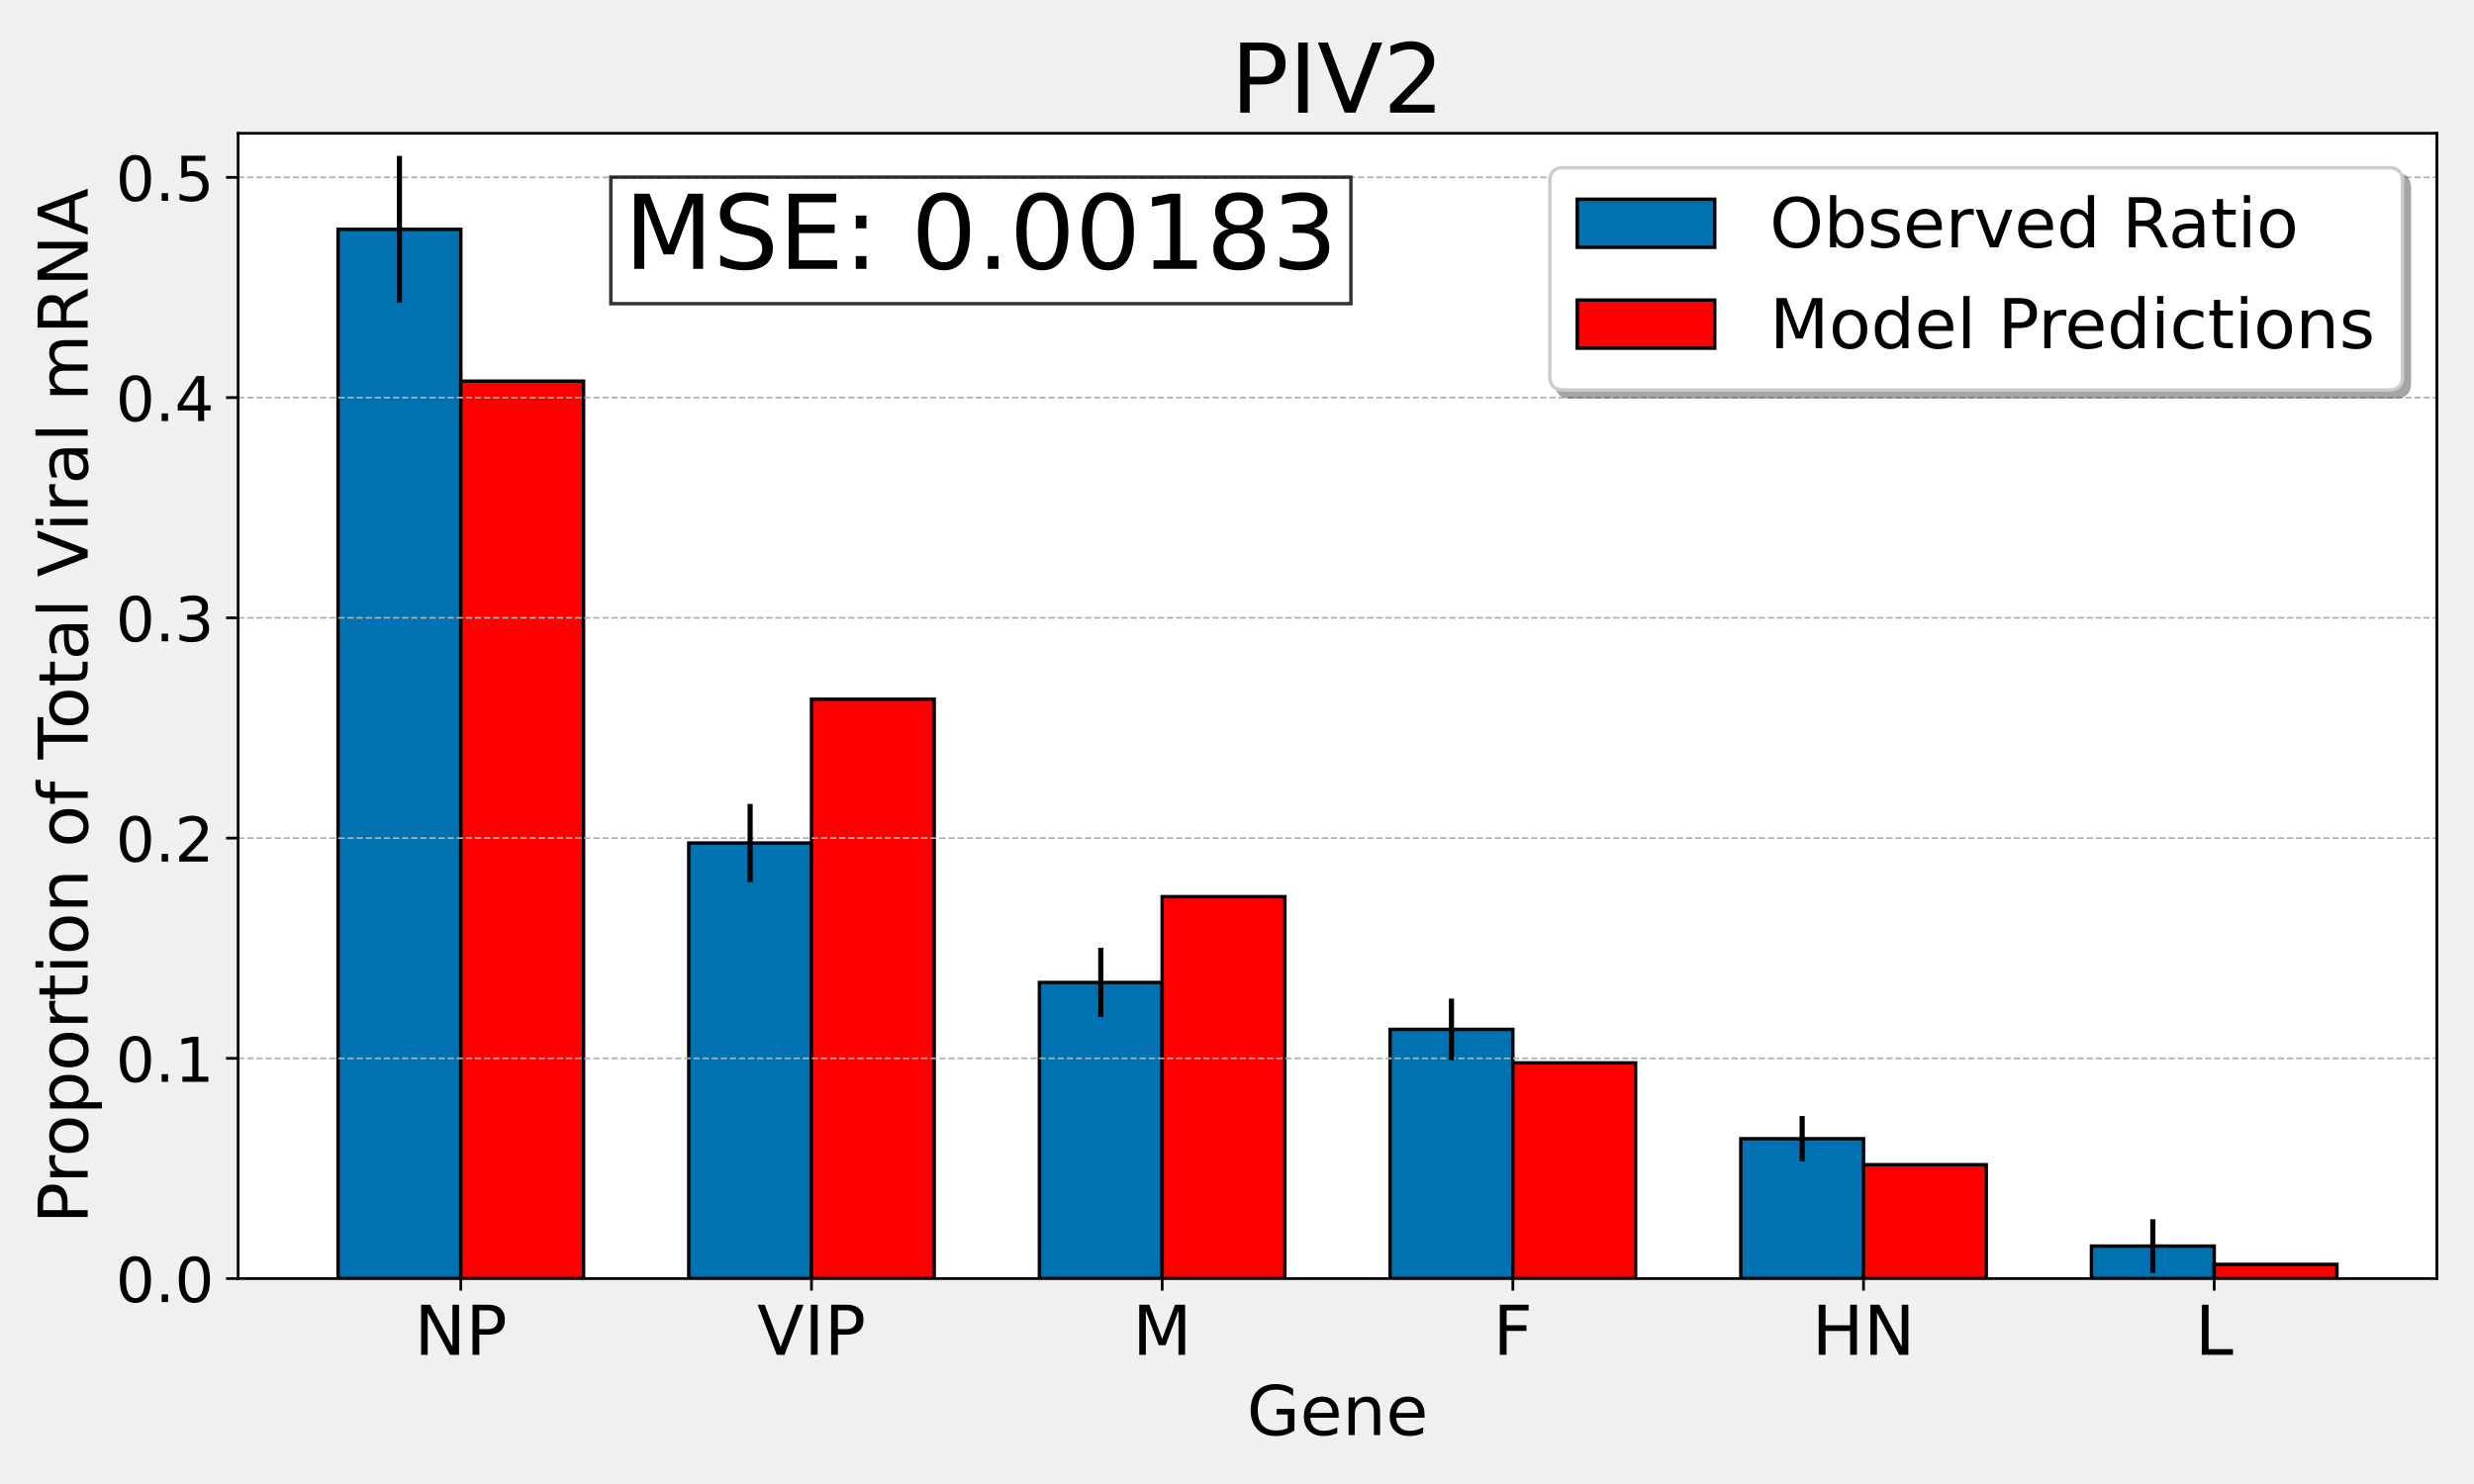
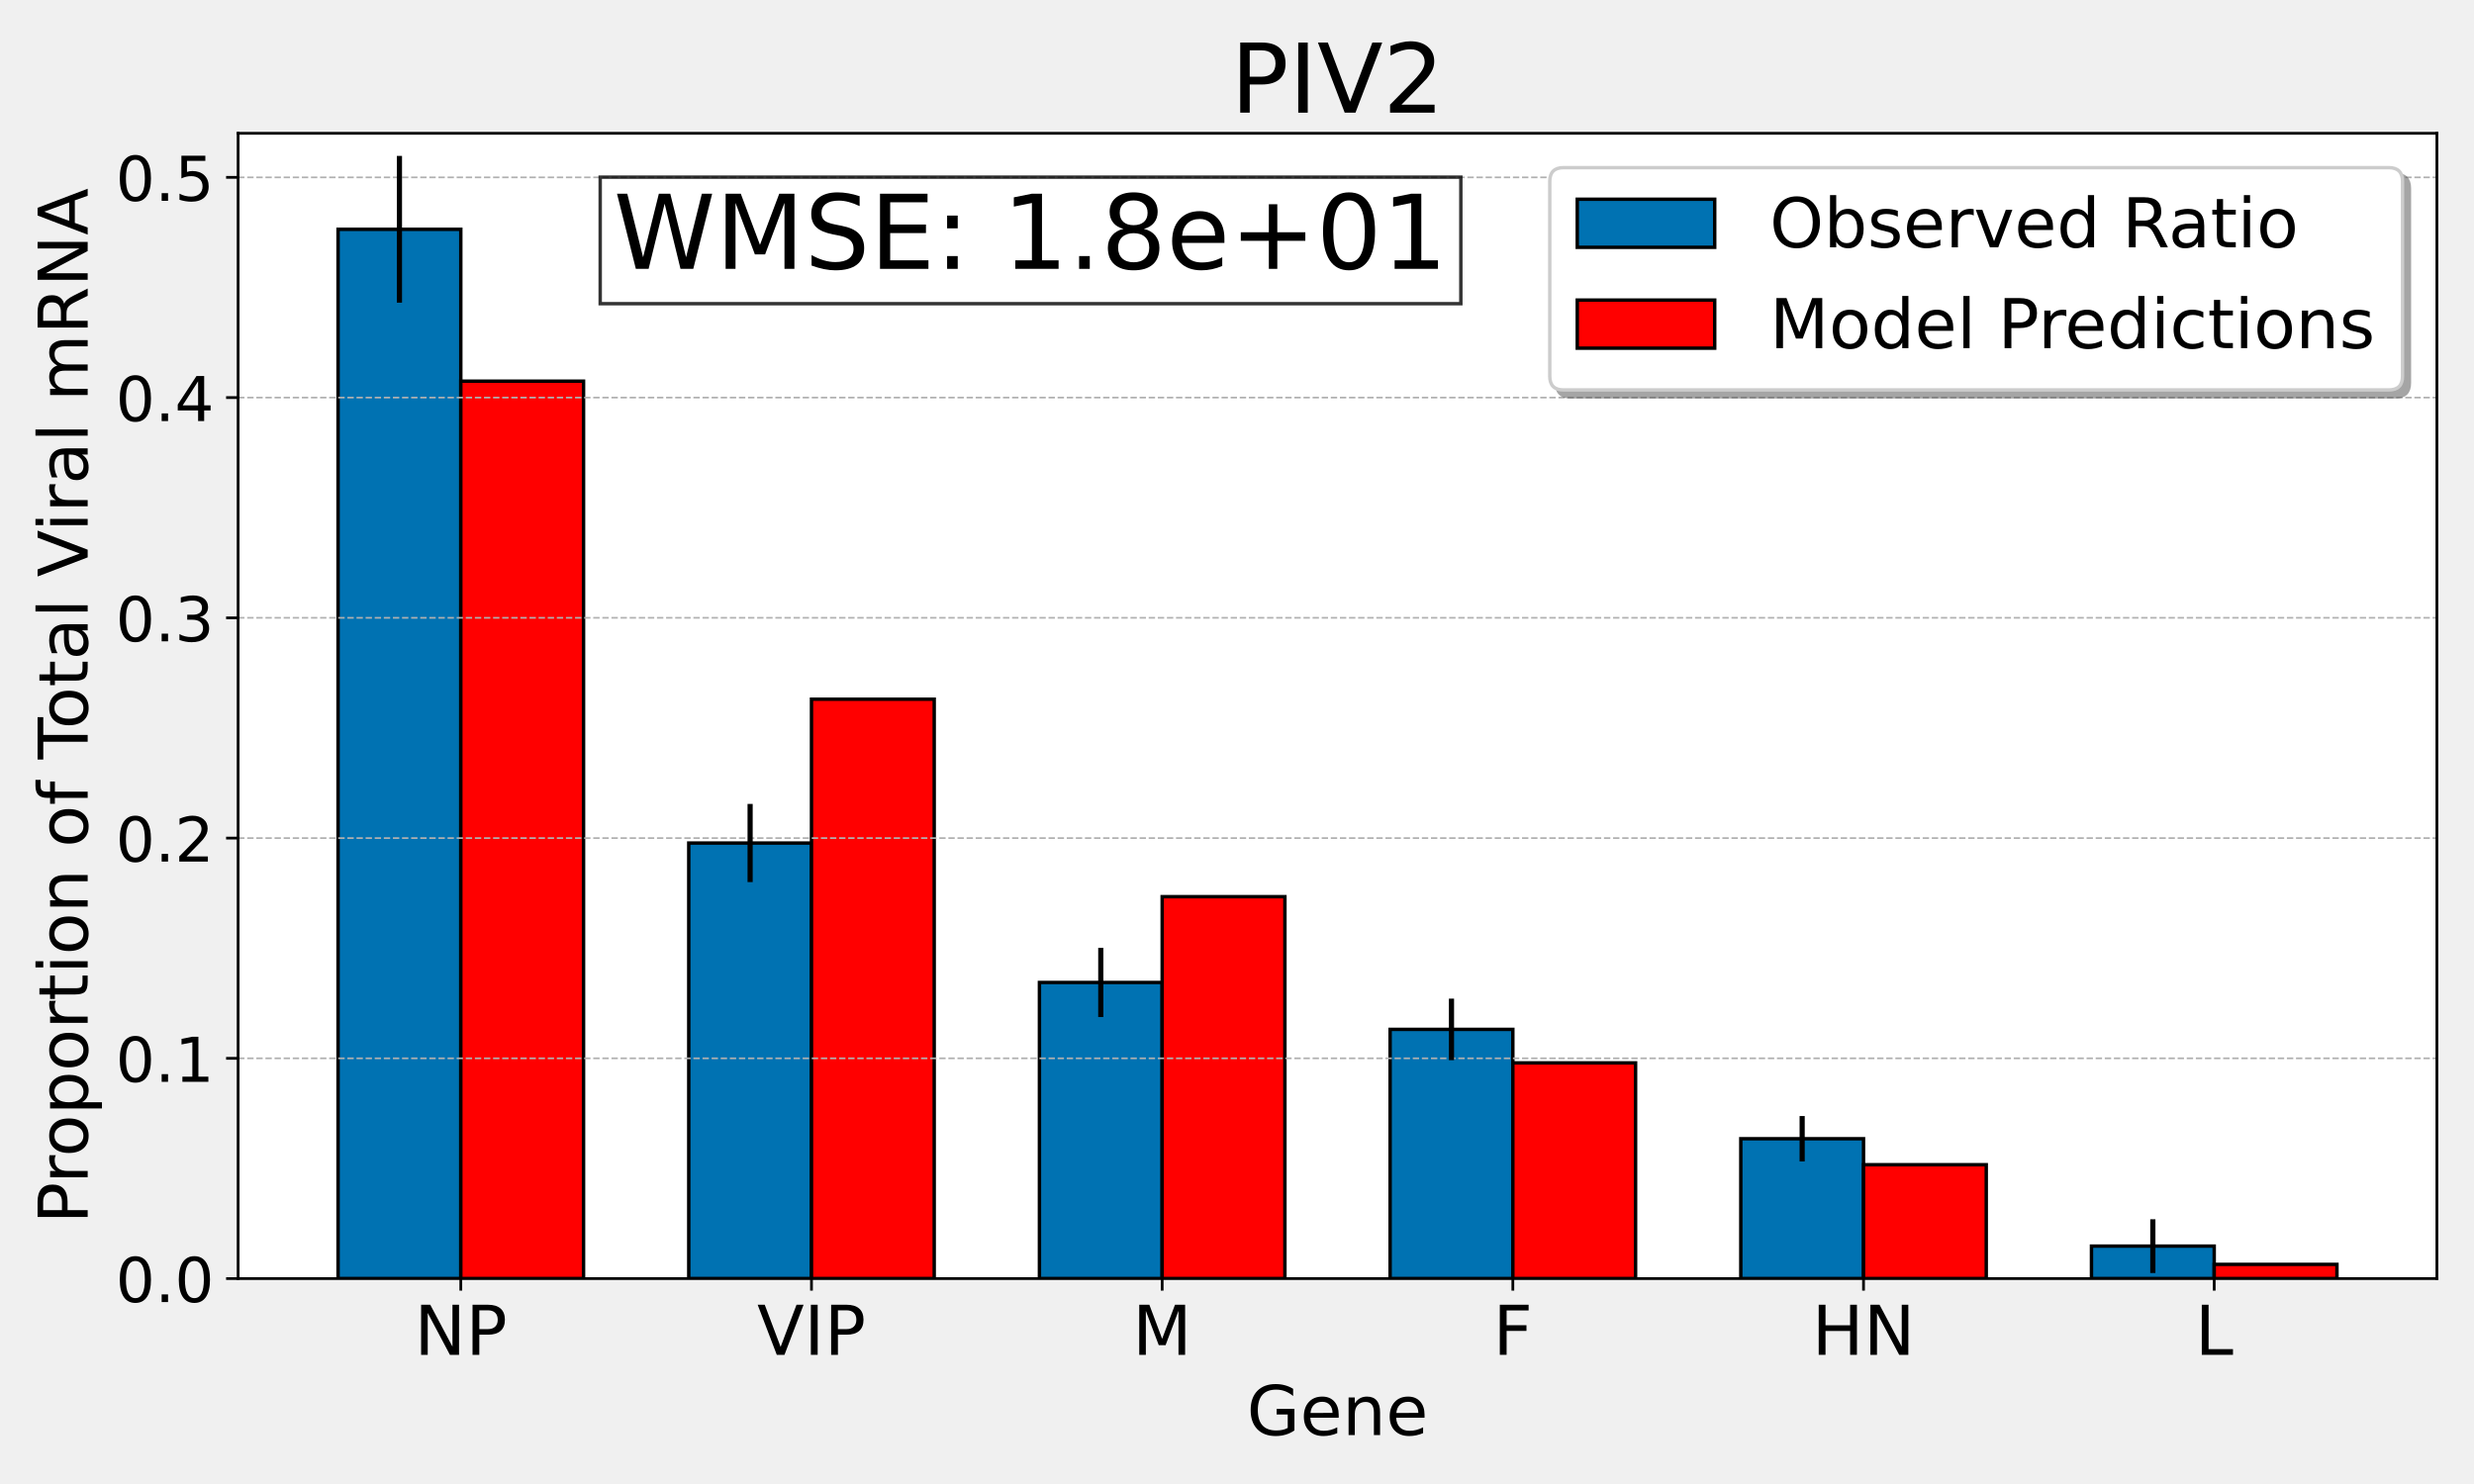
<svg xmlns="http://www.w3.org/2000/svg" xmlns:xlink="http://www.w3.org/1999/xlink" width="720pt" height="432pt" viewBox="0 0 720 432" version="1.1">
  <defs>
    <style type="text/css">*{stroke-linejoin: round; stroke-linecap: butt}</style>
  </defs>
  <g id="figure_1">
    <g id="patch_1">
      <path d="M 0 432  L 720 432  L 720 0  L 0 0  L 0 432  z " style="fill: none" />
    </g>
    <g id="axes_1">
      <g id="patch_2">
        <path d="M 69.3 372.2  L 709.2 372.2  L 709.2 38.8  L 69.3 38.8  z " style="fill: #ffffff" />
      </g>
      <g id="patch_3">
-         <path d="M 98.386 372.2  L 134.106 372.2  L 134.106 66.748  L 98.386 66.748  z " clip-path="url(#p61438d2784)" style="fill: #0072b2; stroke: #000000; stroke-linejoin: miter" />
+         <path d="M 98.386 372.2  L 134.106 372.2  L 134.106 66.748  L 98.386 66.748  z " clip-path="url(#pfbf834b1d1)" style="fill: #0072b2; stroke: #000000; stroke-linejoin: miter" />
      </g>
      <g id="patch_4">
-         <path d="M 200.444 372.2  L 236.164 372.2  L 236.164 245.406  L 200.444 245.406  z " clip-path="url(#p61438d2784)" style="fill: #0072b2; stroke: #000000; stroke-linejoin: miter" />
+         <path d="M 200.444 372.2  L 236.164 372.2  L 236.164 245.406  L 200.444 245.406  z " clip-path="url(#pfbf834b1d1)" style="fill: #0072b2; stroke: #000000; stroke-linejoin: miter" />
      </g>
      <g id="patch_5">
-         <path d="M 302.501 372.2  L 338.221 372.2  L 338.221 285.998  L 302.501 285.998  z " clip-path="url(#p61438d2784)" style="fill: #0072b2; stroke: #000000; stroke-linejoin: miter" />
+         <path d="M 302.501 372.2  L 338.221 372.2  L 338.221 285.998  L 302.501 285.998  z " clip-path="url(#pfbf834b1d1)" style="fill: #0072b2; stroke: #000000; stroke-linejoin: miter" />
      </g>
      <g id="patch_6">
-         <path d="M 404.559 372.2  L 440.279 372.2  L 440.279 299.657  L 404.559 299.657  z " clip-path="url(#p61438d2784)" style="fill: #0072b2; stroke: #000000; stroke-linejoin: miter" />
+         <path d="M 404.559 372.2  L 440.279 372.2  L 440.279 299.657  L 404.559 299.657  z " clip-path="url(#pfbf834b1d1)" style="fill: #0072b2; stroke: #000000; stroke-linejoin: miter" />
      </g>
      <g id="patch_7">
-         <path d="M 506.616 372.2  L 542.336 372.2  L 542.336 331.486  L 506.616 331.486  z " clip-path="url(#p61438d2784)" style="fill: #0072b2; stroke: #000000; stroke-linejoin: miter" />
+         <path d="M 506.616 372.2  L 542.336 372.2  L 542.336 331.486  L 506.616 331.486  z " clip-path="url(#pfbf834b1d1)" style="fill: #0072b2; stroke: #000000; stroke-linejoin: miter" />
      </g>
      <g id="patch_8">
-         <path d="M 608.673 372.2  L 644.394 372.2  L 644.394 362.751  L 608.673 362.751  z " clip-path="url(#p61438d2784)" style="fill: #0072b2; stroke: #000000; stroke-linejoin: miter" />
+         <path d="M 608.673 372.2  L 644.394 372.2  L 644.394 362.751  L 608.673 362.751  z " clip-path="url(#pfbf834b1d1)" style="fill: #0072b2; stroke: #000000; stroke-linejoin: miter" />
      </g>
      <g id="patch_9">
-         <path d="M 134.106 372.2  L 169.827 372.2  L 169.827 110.951  L 134.106 110.951  z " clip-path="url(#p61438d2784)" style="fill: #ff0000; stroke: #000000; stroke-linejoin: miter" />
+         <path d="M 134.106 372.2  L 169.827 372.2  L 169.827 110.951  L 134.106 110.951  z " clip-path="url(#pfbf834b1d1)" style="fill: #ff0000; stroke: #000000; stroke-linejoin: miter" />
      </g>
      <g id="patch_10">
-         <path d="M 236.164 372.2  L 271.884 372.2  L 271.884 203.539  L 236.164 203.539  z " clip-path="url(#p61438d2784)" style="fill: #ff0000; stroke: #000000; stroke-linejoin: miter" />
+         <path d="M 236.164 372.2  L 271.884 372.2  L 271.884 203.539  L 236.164 203.539  z " clip-path="url(#pfbf834b1d1)" style="fill: #ff0000; stroke: #000000; stroke-linejoin: miter" />
      </g>
      <g id="patch_11">
-         <path d="M 338.221 372.2  L 373.941 372.2  L 373.941 261.016  L 338.221 261.016  z " clip-path="url(#p61438d2784)" style="fill: #ff0000; stroke: #000000; stroke-linejoin: miter" />
+         <path d="M 338.221 372.2  L 373.941 372.2  L 373.941 261.016  L 338.221 261.016  z " clip-path="url(#pfbf834b1d1)" style="fill: #ff0000; stroke: #000000; stroke-linejoin: miter" />
      </g>
      <g id="patch_12">
-         <path d="M 440.279 372.2  L 475.999 372.2  L 475.999 309.407  L 440.279 309.407  z " clip-path="url(#p61438d2784)" style="fill: #ff0000; stroke: #000000; stroke-linejoin: miter" />
+         <path d="M 440.279 372.2  L 475.999 372.2  L 475.999 309.407  L 440.279 309.407  z " clip-path="url(#pfbf834b1d1)" style="fill: #ff0000; stroke: #000000; stroke-linejoin: miter" />
      </g>
      <g id="patch_13">
-         <path d="M 542.336 372.2  L 578.056 372.2  L 578.056 339.061  L 542.336 339.061  z " clip-path="url(#p61438d2784)" style="fill: #ff0000; stroke: #000000; stroke-linejoin: miter" />
+         <path d="M 542.336 372.2  L 578.056 372.2  L 578.056 339.061  L 542.336 339.061  z " clip-path="url(#pfbf834b1d1)" style="fill: #ff0000; stroke: #000000; stroke-linejoin: miter" />
      </g>
      <g id="patch_14">
-         <path d="M 644.394 372.2  L 680.114 372.2  L 680.114 368.072  L 644.394 368.072  z " clip-path="url(#p61438d2784)" style="fill: #ff0000; stroke: #000000; stroke-linejoin: miter" />
+         <path d="M 644.394 372.2  L 680.114 372.2  L 680.114 368.072  L 644.394 368.072  z " clip-path="url(#pfbf834b1d1)" style="fill: #ff0000; stroke: #000000; stroke-linejoin: miter" />
      </g>
      <g id="matplotlib.axis_1">
        <g id="xtick_1">
          <g id="line2d_1">
            <defs>
-               <path id="maa4affa745" d="M 0 0  L 0 3.5  " style="stroke: #000000; stroke-width: 0.8" />
-             </defs>
-             <g>
-               <use xlink:href="#maa4affa745" x="134.106" y="372.2" style="stroke: #000000; stroke-width: 0.8" />
+               <path id="m336ef16cc7" d="M 0 0  L 0 3.5  " style="stroke: #000000; stroke-width: 0.8" />
+             </defs>
+             <g>
+               <use xlink:href="#m336ef16cc7" x="134.106" y="372.2" style="stroke: #000000; stroke-width: 0.8" />
            </g>
          </g>
          <g id="text_1">
            <g transform="translate(120.5955 394.3969) scale(0.2 -0.2)">
              <defs>
                <path id="DejaVuSans-4e" d="M 628 4666  L 1478 4666  L 3547 763  L 3547 4666  L 4159 4666  L 4159 0  L 3309 0  L 1241 3903  L 1241 0  L 628 0  L 628 4666  z " transform="scale(0.015625)" />
                <path id="DejaVuSans-50" d="M 1259 4147  L 1259 2394  L 2053 2394  Q 2494 2394 2734 2622  Q 2975 2850 2975 3272  Q 2975 3691 2734 3919  Q 2494 4147 2053 4147  L 1259 4147  z M 628 4666  L 2053 4666  Q 2838 4666 3239 4311  Q 3641 3956 3641 3272  Q 3641 2581 3239 2228  Q 2838 1875 2053 1875  L 1259 1875  L 1259 0  L 628 0  L 628 4666  z " transform="scale(0.015625)" />
              </defs>
              <use xlink:href="#DejaVuSans-4e" />
              <use xlink:href="#DejaVuSans-50" x="74.805" />
            </g>
          </g>
        </g>
        <g id="xtick_2">
          <g id="line2d_2">
            <g>
-               <use xlink:href="#maa4affa745" x="236.164" y="372.2" style="stroke: #000000; stroke-width: 0.8" />
+               <use xlink:href="#m336ef16cc7" x="236.164" y="372.2" style="stroke: #000000; stroke-width: 0.8" />
            </g>
          </g>
          <g id="text_2">
            <g transform="translate(220.3436 394.3969) scale(0.2 -0.2)">
              <defs>
                <path id="DejaVuSans-56" d="M 1831 0  L 50 4666  L 709 4666  L 2188 738  L 3669 4666  L 4325 4666  L 2547 0  L 1831 0  z " transform="scale(0.015625)" />
                <path id="DejaVuSans-49" d="M 628 4666  L 1259 4666  L 1259 0  L 628 0  L 628 4666  z " transform="scale(0.015625)" />
              </defs>
              <use xlink:href="#DejaVuSans-56" />
              <use xlink:href="#DejaVuSans-49" x="68.408" />
              <use xlink:href="#DejaVuSans-50" x="97.9" />
            </g>
          </g>
        </g>
        <g id="xtick_3">
          <g id="line2d_3">
            <g>
-               <use xlink:href="#maa4affa745" x="338.221" y="372.2" style="stroke: #000000; stroke-width: 0.8" />
+               <use xlink:href="#m336ef16cc7" x="338.221" y="372.2" style="stroke: #000000; stroke-width: 0.8" />
            </g>
          </g>
          <g id="text_3">
            <g transform="translate(329.5932 394.3969) scale(0.2 -0.2)">
              <defs>
                <path id="DejaVuSans-4d" d="M 628 4666  L 1569 4666  L 2759 1491  L 3956 4666  L 4897 4666  L 4897 0  L 4281 0  L 4281 4097  L 3078 897  L 2444 897  L 1241 4097  L 1241 0  L 628 0  L 628 4666  z " transform="scale(0.015625)" />
              </defs>
              <use xlink:href="#DejaVuSans-4d" />
            </g>
          </g>
        </g>
        <g id="xtick_4">
          <g id="line2d_4">
            <g>
-               <use xlink:href="#maa4affa745" x="440.279" y="372.2" style="stroke: #000000; stroke-width: 0.8" />
+               <use xlink:href="#m336ef16cc7" x="440.279" y="372.2" style="stroke: #000000; stroke-width: 0.8" />
            </g>
          </g>
          <g id="text_4">
            <g transform="translate(434.5271 394.3969) scale(0.2 -0.2)">
              <defs>
                <path id="DejaVuSans-46" d="M 628 4666  L 3309 4666  L 3309 4134  L 1259 4134  L 1259 2759  L 3109 2759  L 3109 2228  L 1259 2228  L 1259 0  L 628 0  L 628 4666  z " transform="scale(0.015625)" />
              </defs>
              <use xlink:href="#DejaVuSans-46" />
            </g>
          </g>
        </g>
        <g id="xtick_5">
          <g id="line2d_5">
            <g>
-               <use xlink:href="#maa4affa745" x="542.336" y="372.2" style="stroke: #000000; stroke-width: 0.8" />
+               <use xlink:href="#m336ef16cc7" x="542.336" y="372.2" style="stroke: #000000; stroke-width: 0.8" />
            </g>
          </g>
          <g id="text_5">
            <g transform="translate(527.3346 394.3969) scale(0.2 -0.2)">
              <defs>
                <path id="DejaVuSans-48" d="M 628 4666  L 1259 4666  L 1259 2753  L 3553 2753  L 3553 4666  L 4184 4666  L 4184 0  L 3553 0  L 3553 2222  L 1259 2222  L 1259 0  L 628 0  L 628 4666  z " transform="scale(0.015625)" />
              </defs>
              <use xlink:href="#DejaVuSans-48" />
              <use xlink:href="#DejaVuSans-4e" x="75.195" />
            </g>
          </g>
        </g>
        <g id="xtick_6">
          <g id="line2d_6">
            <g>
-               <use xlink:href="#maa4affa745" x="644.394" y="372.2" style="stroke: #000000; stroke-width: 0.8" />
+               <use xlink:href="#m336ef16cc7" x="644.394" y="372.2" style="stroke: #000000; stroke-width: 0.8" />
            </g>
          </g>
          <g id="text_6">
            <g transform="translate(638.8217 394.3969) scale(0.2 -0.2)">
              <defs>
                <path id="DejaVuSans-4c" d="M 628 4666  L 1259 4666  L 1259 531  L 3531 531  L 3531 0  L 628 0  L 628 4666  z " transform="scale(0.015625)" />
              </defs>
              <use xlink:href="#DejaVuSans-4c" />
            </g>
          </g>
        </g>
        <g id="text_7">
          <g transform="translate(362.8578 417.7531) scale(0.2 -0.2)">
            <defs>
              <path id="DejaVuSans-47" d="M 3809 666  L 3809 1919  L 2778 1919  L 2778 2438  L 4434 2438  L 4434 434  Q 4069 175 3628 42  Q 3188 -91 2688 -91  Q 1594 -91 976 548  Q 359 1188 359 2328  Q 359 3472 976 4111  Q 1594 4750 2688 4750  Q 3144 4750 3555 4637  Q 3966 4525 4313 4306  L 4313 3634  Q 3963 3931 3569 4081  Q 3175 4231 2741 4231  Q 1884 4231 1454 3753  Q 1025 3275 1025 2328  Q 1025 1384 1454 906  Q 1884 428 2741 428  Q 3075 428 3337 486  Q 3600 544 3809 666  z " transform="scale(0.015625)" />
              <path id="DejaVuSans-65" d="M 3597 1894  L 3597 1613  L 953 1613  Q 991 1019 1311 708  Q 1631 397 2203 397  Q 2534 397 2845 478  Q 3156 559 3463 722  L 3463 178  Q 3153 47 2828 -22  Q 2503 -91 2169 -91  Q 1331 -91 842 396  Q 353 884 353 1716  Q 353 2575 817 3079  Q 1281 3584 2069 3584  Q 2775 3584 3186 3129  Q 3597 2675 3597 1894  z M 3022 2063  Q 3016 2534 2758 2815  Q 2500 3097 2075 3097  Q 1594 3097 1305 2825  Q 1016 2553 972 2059  L 3022 2063  z " transform="scale(0.015625)" />
              <path id="DejaVuSans-6e" d="M 3513 2113  L 3513 0  L 2938 0  L 2938 2094  Q 2938 2591 2744 2837  Q 2550 3084 2163 3084  Q 1697 3084 1428 2787  Q 1159 2491 1159 1978  L 1159 0  L 581 0  L 581 3500  L 1159 3500  L 1159 2956  Q 1366 3272 1645 3428  Q 1925 3584 2291 3584  Q 2894 3584 3203 3211  Q 3513 2838 3513 2113  z " transform="scale(0.015625)" />
            </defs>
            <use xlink:href="#DejaVuSans-47" />
            <use xlink:href="#DejaVuSans-65" x="77.49" />
            <use xlink:href="#DejaVuSans-6e" x="139.014" />
            <use xlink:href="#DejaVuSans-65" x="202.393" />
          </g>
        </g>
      </g>
      <g id="matplotlib.axis_2">
        <g id="ytick_1">
          <g id="line2d_7">
-             <path d="M 69.3 372.2  L 709.2 372.2  " clip-path="url(#p61438d2784)" style="fill: none; stroke-dasharray: 1.85,0.8; stroke-dashoffset: 0; stroke: #b0b0b0; stroke-width: 0.5" />
+             <path d="M 69.3 372.2  L 709.2 372.2  " clip-path="url(#pfbf834b1d1)" style="fill: none; stroke-dasharray: 1.85,0.8; stroke-dashoffset: 0; stroke: #b0b0b0; stroke-width: 0.5" />
          </g>
          <g id="line2d_8">
            <defs>
-               <path id="m7a9409e4fd" d="M 0 0  L -3.5 0  " style="stroke: #000000; stroke-width: 0.8" />
-             </defs>
-             <g>
-               <use xlink:href="#m7a9409e4fd" x="69.3" y="372.2" style="stroke: #000000; stroke-width: 0.8" />
+               <path id="m2dd29d0cd8" d="M 0 0  L -3.5 0  " style="stroke: #000000; stroke-width: 0.8" />
+             </defs>
+             <g>
+               <use xlink:href="#m2dd29d0cd8" x="69.3" y="372.2" style="stroke: #000000; stroke-width: 0.8" />
            </g>
          </g>
          <g id="text_8">
            <g transform="translate(33.67437 379.0386) scale(0.18 -0.18)">
              <defs>
                <path id="DejaVuSans-30" d="M 2034 4250  Q 1547 4250 1301 3770  Q 1056 3291 1056 2328  Q 1056 1369 1301 889  Q 1547 409 2034 409  Q 2525 409 2770 889  Q 3016 1369 3016 2328  Q 3016 3291 2770 3770  Q 2525 4250 2034 4250  z M 2034 4750  Q 2819 4750 3233 4129  Q 3647 3509 3647 2328  Q 3647 1150 3233 529  Q 2819 -91 2034 -91  Q 1250 -91 836 529  Q 422 1150 422 2328  Q 422 3509 836 4129  Q 1250 4750 2034 4750  z " transform="scale(0.015625)" />
                <path id="DejaVuSans-2e" d="M 684 794  L 1344 794  L 1344 0  L 684 0  L 684 794  z " transform="scale(0.015625)" />
              </defs>
              <use xlink:href="#DejaVuSans-30" />
              <use xlink:href="#DejaVuSans-2e" x="63.623" />
              <use xlink:href="#DejaVuSans-30" x="95.41" />
            </g>
          </g>
        </g>
        <g id="ytick_2">
          <g id="line2d_9">
-             <path d="M 69.3 308.085  L 709.2 308.085  " clip-path="url(#p61438d2784)" style="fill: none; stroke-dasharray: 1.85,0.8; stroke-dashoffset: 0; stroke: #b0b0b0; stroke-width: 0.5" />
+             <path d="M 69.3 308.085  L 709.2 308.085  " clip-path="url(#pfbf834b1d1)" style="fill: none; stroke-dasharray: 1.85,0.8; stroke-dashoffset: 0; stroke: #b0b0b0; stroke-width: 0.5" />
          </g>
          <g id="line2d_10">
            <g>
-               <use xlink:href="#m7a9409e4fd" x="69.3" y="308.085" style="stroke: #000000; stroke-width: 0.8" />
+               <use xlink:href="#m2dd29d0cd8" x="69.3" y="308.085" style="stroke: #000000; stroke-width: 0.8" />
            </g>
          </g>
          <g id="text_9">
            <g transform="translate(33.67437 314.9232) scale(0.18 -0.18)">
              <defs>
                <path id="DejaVuSans-31" d="M 794 531  L 1825 531  L 1825 4091  L 703 3866  L 703 4441  L 1819 4666  L 2450 4666  L 2450 531  L 3481 531  L 3481 0  L 794 0  L 794 531  z " transform="scale(0.015625)" />
              </defs>
              <use xlink:href="#DejaVuSans-30" />
              <use xlink:href="#DejaVuSans-2e" x="63.623" />
              <use xlink:href="#DejaVuSans-31" x="95.41" />
            </g>
          </g>
        </g>
        <g id="ytick_3">
          <g id="line2d_11">
-             <path d="M 69.3 243.969  L 709.2 243.969  " clip-path="url(#p61438d2784)" style="fill: none; stroke-dasharray: 1.85,0.8; stroke-dashoffset: 0; stroke: #b0b0b0; stroke-width: 0.5" />
+             <path d="M 69.3 243.969  L 709.2 243.969  " clip-path="url(#pfbf834b1d1)" style="fill: none; stroke-dasharray: 1.85,0.8; stroke-dashoffset: 0; stroke: #b0b0b0; stroke-width: 0.5" />
          </g>
          <g id="line2d_12">
            <g>
-               <use xlink:href="#m7a9409e4fd" x="69.3" y="243.969" style="stroke: #000000; stroke-width: 0.8" />
+               <use xlink:href="#m2dd29d0cd8" x="69.3" y="243.969" style="stroke: #000000; stroke-width: 0.8" />
            </g>
          </g>
          <g id="text_10">
            <g transform="translate(33.67437 250.8078) scale(0.18 -0.18)">
              <defs>
                <path id="DejaVuSans-32" d="M 1228 531  L 3431 531  L 3431 0  L 469 0  L 469 531  Q 828 903 1448 1529  Q 2069 2156 2228 2338  Q 2531 2678 2651 2914  Q 2772 3150 2772 3378  Q 2772 3750 2511 3984  Q 2250 4219 1831 4219  Q 1534 4219 1204 4116  Q 875 4013 500 3803  L 500 4441  Q 881 4594 1212 4672  Q 1544 4750 1819 4750  Q 2544 4750 2975 4387  Q 3406 4025 3406 3419  Q 3406 3131 3298 2873  Q 3191 2616 2906 2266  Q 2828 2175 2409 1742  Q 1991 1309 1228 531  z " transform="scale(0.015625)" />
              </defs>
              <use xlink:href="#DejaVuSans-30" />
              <use xlink:href="#DejaVuSans-2e" x="63.623" />
              <use xlink:href="#DejaVuSans-32" x="95.41" />
            </g>
          </g>
        </g>
        <g id="ytick_4">
          <g id="line2d_13">
-             <path d="M 69.3 179.854  L 709.2 179.854  " clip-path="url(#p61438d2784)" style="fill: none; stroke-dasharray: 1.85,0.8; stroke-dashoffset: 0; stroke: #b0b0b0; stroke-width: 0.5" />
+             <path d="M 69.3 179.854  L 709.2 179.854  " clip-path="url(#pfbf834b1d1)" style="fill: none; stroke-dasharray: 1.85,0.8; stroke-dashoffset: 0; stroke: #b0b0b0; stroke-width: 0.5" />
          </g>
          <g id="line2d_14">
            <g>
-               <use xlink:href="#m7a9409e4fd" x="69.3" y="179.854" style="stroke: #000000; stroke-width: 0.8" />
+               <use xlink:href="#m2dd29d0cd8" x="69.3" y="179.854" style="stroke: #000000; stroke-width: 0.8" />
            </g>
          </g>
          <g id="text_11">
            <g transform="translate(33.67437 186.6924) scale(0.18 -0.18)">
              <defs>
                <path id="DejaVuSans-33" d="M 2597 2516  Q 3050 2419 3304 2112  Q 3559 1806 3559 1356  Q 3559 666 3084 287  Q 2609 -91 1734 -91  Q 1441 -91 1130 -33  Q 819 25 488 141  L 488 750  Q 750 597 1062 519  Q 1375 441 1716 441  Q 2309 441 2620 675  Q 2931 909 2931 1356  Q 2931 1769 2642 2001  Q 2353 2234 1838 2234  L 1294 2234  L 1294 2753  L 1863 2753  Q 2328 2753 2575 2939  Q 2822 3125 2822 3475  Q 2822 3834 2567 4026  Q 2313 4219 1838 4219  Q 1578 4219 1281 4162  Q 984 4106 628 3988  L 628 4550  Q 988 4650 1302 4700  Q 1616 4750 1894 4750  Q 2613 4750 3031 4423  Q 3450 4097 3450 3541  Q 3450 3153 3228 2886  Q 3006 2619 2597 2516  z " transform="scale(0.015625)" />
              </defs>
              <use xlink:href="#DejaVuSans-30" />
              <use xlink:href="#DejaVuSans-2e" x="63.623" />
              <use xlink:href="#DejaVuSans-33" x="95.41" />
            </g>
          </g>
        </g>
        <g id="ytick_5">
          <g id="line2d_15">
-             <path d="M 69.3 115.738  L 709.2 115.738  " clip-path="url(#p61438d2784)" style="fill: none; stroke-dasharray: 1.85,0.8; stroke-dashoffset: 0; stroke: #b0b0b0; stroke-width: 0.5" />
+             <path d="M 69.3 115.738  L 709.2 115.738  " clip-path="url(#pfbf834b1d1)" style="fill: none; stroke-dasharray: 1.85,0.8; stroke-dashoffset: 0; stroke: #b0b0b0; stroke-width: 0.5" />
          </g>
          <g id="line2d_16">
            <g>
-               <use xlink:href="#m7a9409e4fd" x="69.3" y="115.738" style="stroke: #000000; stroke-width: 0.8" />
+               <use xlink:href="#m2dd29d0cd8" x="69.3" y="115.738" style="stroke: #000000; stroke-width: 0.8" />
            </g>
          </g>
          <g id="text_12">
            <g transform="translate(33.67437 122.5771) scale(0.18 -0.18)">
              <defs>
                <path id="DejaVuSans-34" d="M 2419 4116  L 825 1625  L 2419 1625  L 2419 4116  z M 2253 4666  L 3047 4666  L 3047 1625  L 3713 1625  L 3713 1100  L 3047 1100  L 3047 0  L 2419 0  L 2419 1100  L 313 1100  L 313 1709  L 2253 4666  z " transform="scale(0.015625)" />
              </defs>
              <use xlink:href="#DejaVuSans-30" />
              <use xlink:href="#DejaVuSans-2e" x="63.623" />
              <use xlink:href="#DejaVuSans-34" x="95.41" />
            </g>
          </g>
        </g>
        <g id="ytick_6">
          <g id="line2d_17">
-             <path d="M 69.3 51.623  L 709.2 51.623  " clip-path="url(#p61438d2784)" style="fill: none; stroke-dasharray: 1.85,0.8; stroke-dashoffset: 0; stroke: #b0b0b0; stroke-width: 0.5" />
+             <path d="M 69.3 51.623  L 709.2 51.623  " clip-path="url(#pfbf834b1d1)" style="fill: none; stroke-dasharray: 1.85,0.8; stroke-dashoffset: 0; stroke: #b0b0b0; stroke-width: 0.5" />
          </g>
          <g id="line2d_18">
            <g>
-               <use xlink:href="#m7a9409e4fd" x="69.3" y="51.623" style="stroke: #000000; stroke-width: 0.8" />
+               <use xlink:href="#m2dd29d0cd8" x="69.3" y="51.623" style="stroke: #000000; stroke-width: 0.8" />
            </g>
          </g>
          <g id="text_13">
            <g transform="translate(33.67437 58.46167) scale(0.18 -0.18)">
              <defs>
                <path id="DejaVuSans-35" d="M 691 4666  L 3169 4666  L 3169 4134  L 1269 4134  L 1269 2991  Q 1406 3038 1543 3061  Q 1681 3084 1819 3084  Q 2600 3084 3056 2656  Q 3513 2228 3513 1497  Q 3513 744 3044 326  Q 2575 -91 1722 -91  Q 1428 -91 1123 -41  Q 819 9 494 109  L 494 744  Q 775 591 1075 516  Q 1375 441 1709 441  Q 2250 441 2565 725  Q 2881 1009 2881 1497  Q 2881 1984 2565 2268  Q 2250 2553 1709 2553  Q 1456 2553 1204 2497  Q 953 2441 691 2322  L 691 4666  z " transform="scale(0.015625)" />
              </defs>
              <use xlink:href="#DejaVuSans-30" />
              <use xlink:href="#DejaVuSans-2e" x="63.623" />
              <use xlink:href="#DejaVuSans-35" x="95.41" />
            </g>
          </g>
        </g>
        <g id="text_14">
          <g transform="translate(25.515 356.2188) rotate(-90) scale(0.2 -0.2)">
            <defs>
              <path id="DejaVuSans-72" d="M 2631 2963  Q 2534 3019 2420 3045  Q 2306 3072 2169 3072  Q 1681 3072 1420 2755  Q 1159 2438 1159 1844  L 1159 0  L 581 0  L 581 3500  L 1159 3500  L 1159 2956  Q 1341 3275 1631 3429  Q 1922 3584 2338 3584  Q 2397 3584 2469 3576  Q 2541 3569 2628 3553  L 2631 2963  z " transform="scale(0.015625)" />
              <path id="DejaVuSans-6f" d="M 1959 3097  Q 1497 3097 1228 2736  Q 959 2375 959 1747  Q 959 1119 1226 758  Q 1494 397 1959 397  Q 2419 397 2687 759  Q 2956 1122 2956 1747  Q 2956 2369 2687 2733  Q 2419 3097 1959 3097  z M 1959 3584  Q 2709 3584 3137 3096  Q 3566 2609 3566 1747  Q 3566 888 3137 398  Q 2709 -91 1959 -91  Q 1206 -91 779 398  Q 353 888 353 1747  Q 353 2609 779 3096  Q 1206 3584 1959 3584  z " transform="scale(0.015625)" />
              <path id="DejaVuSans-70" d="M 1159 525  L 1159 -1331  L 581 -1331  L 581 3500  L 1159 3500  L 1159 2969  Q 1341 3281 1617 3432  Q 1894 3584 2278 3584  Q 2916 3584 3314 3078  Q 3713 2572 3713 1747  Q 3713 922 3314 415  Q 2916 -91 2278 -91  Q 1894 -91 1617 61  Q 1341 213 1159 525  z M 3116 1747  Q 3116 2381 2855 2742  Q 2594 3103 2138 3103  Q 1681 3103 1420 2742  Q 1159 2381 1159 1747  Q 1159 1113 1420 752  Q 1681 391 2138 391  Q 2594 391 2855 752  Q 3116 1113 3116 1747  z " transform="scale(0.015625)" />
              <path id="DejaVuSans-74" d="M 1172 4494  L 1172 3500  L 2356 3500  L 2356 3053  L 1172 3053  L 1172 1153  Q 1172 725 1289 603  Q 1406 481 1766 481  L 2356 481  L 2356 0  L 1766 0  Q 1100 0 847 248  Q 594 497 594 1153  L 594 3053  L 172 3053  L 172 3500  L 594 3500  L 594 4494  L 1172 4494  z " transform="scale(0.015625)" />
              <path id="DejaVuSans-69" d="M 603 3500  L 1178 3500  L 1178 0  L 603 0  L 603 3500  z M 603 4863  L 1178 4863  L 1178 4134  L 603 4134  L 603 4863  z " transform="scale(0.015625)" />
              <path id="DejaVuSans-20" transform="scale(0.015625)" />
              <path id="DejaVuSans-66" d="M 2375 4863  L 2375 4384  L 1825 4384  Q 1516 4384 1395 4259  Q 1275 4134 1275 3809  L 1275 3500  L 2222 3500  L 2222 3053  L 1275 3053  L 1275 0  L 697 0  L 697 3053  L 147 3053  L 147 3500  L 697 3500  L 697 3744  Q 697 4328 969 4595  Q 1241 4863 1831 4863  L 2375 4863  z " transform="scale(0.015625)" />
              <path id="DejaVuSans-54" d="M -19 4666  L 3928 4666  L 3928 4134  L 2272 4134  L 2272 0  L 1638 0  L 1638 4134  L -19 4134  L -19 4666  z " transform="scale(0.015625)" />
              <path id="DejaVuSans-61" d="M 2194 1759  Q 1497 1759 1228 1600  Q 959 1441 959 1056  Q 959 750 1161 570  Q 1363 391 1709 391  Q 2188 391 2477 730  Q 2766 1069 2766 1631  L 2766 1759  L 2194 1759  z M 3341 1997  L 3341 0  L 2766 0  L 2766 531  Q 2569 213 2275 61  Q 1981 -91 1556 -91  Q 1019 -91 701 211  Q 384 513 384 1019  Q 384 1609 779 1909  Q 1175 2209 1959 2209  L 2766 2209  L 2766 2266  Q 2766 2663 2505 2880  Q 2244 3097 1772 3097  Q 1472 3097 1187 3025  Q 903 2953 641 2809  L 641 3341  Q 956 3463 1253 3523  Q 1550 3584 1831 3584  Q 2591 3584 2966 3190  Q 3341 2797 3341 1997  z " transform="scale(0.015625)" />
              <path id="DejaVuSans-6c" d="M 603 4863  L 1178 4863  L 1178 0  L 603 0  L 603 4863  z " transform="scale(0.015625)" />
              <path id="DejaVuSans-6d" d="M 3328 2828  Q 3544 3216 3844 3400  Q 4144 3584 4550 3584  Q 5097 3584 5394 3201  Q 5691 2819 5691 2113  L 5691 0  L 5113 0  L 5113 2094  Q 5113 2597 4934 2840  Q 4756 3084 4391 3084  Q 3944 3084 3684 2787  Q 3425 2491 3425 1978  L 3425 0  L 2847 0  L 2847 2094  Q 2847 2600 2669 2842  Q 2491 3084 2119 3084  Q 1678 3084 1418 2786  Q 1159 2488 1159 1978  L 1159 0  L 581 0  L 581 3500  L 1159 3500  L 1159 2956  Q 1356 3278 1631 3431  Q 1906 3584 2284 3584  Q 2666 3584 2933 3390  Q 3200 3197 3328 2828  z " transform="scale(0.015625)" />
              <path id="DejaVuSans-52" d="M 2841 2188  Q 3044 2119 3236 1894  Q 3428 1669 3622 1275  L 4263 0  L 3584 0  L 2988 1197  Q 2756 1666 2539 1819  Q 2322 1972 1947 1972  L 1259 1972  L 1259 0  L 628 0  L 628 4666  L 2053 4666  Q 2853 4666 3247 4331  Q 3641 3997 3641 3322  Q 3641 2881 3436 2590  Q 3231 2300 2841 2188  z M 1259 4147  L 1259 2491  L 2053 2491  Q 2509 2491 2742 2702  Q 2975 2913 2975 3322  Q 2975 3731 2742 3939  Q 2509 4147 2053 4147  L 1259 4147  z " transform="scale(0.015625)" />
              <path id="DejaVuSans-41" d="M 2188 4044  L 1331 1722  L 3047 1722  L 2188 4044  z M 1831 4666  L 2547 4666  L 4325 0  L 3669 0  L 3244 1197  L 1141 1197  L 716 0  L 50 0  L 1831 4666  z " transform="scale(0.015625)" />
            </defs>
            <use xlink:href="#DejaVuSans-50" />
            <use xlink:href="#DejaVuSans-72" x="58.553" />
            <use xlink:href="#DejaVuSans-6f" x="97.416" />
            <use xlink:href="#DejaVuSans-70" x="158.598" />
            <use xlink:href="#DejaVuSans-6f" x="222.074" />
            <use xlink:href="#DejaVuSans-72" x="283.256" />
            <use xlink:href="#DejaVuSans-74" x="324.369" />
            <use xlink:href="#DejaVuSans-69" x="363.578" />
            <use xlink:href="#DejaVuSans-6f" x="391.361" />
            <use xlink:href="#DejaVuSans-6e" x="452.543" />
            <use xlink:href="#DejaVuSans-20" x="515.922" />
            <use xlink:href="#DejaVuSans-6f" x="547.709" />
            <use xlink:href="#DejaVuSans-66" x="608.891" />
            <use xlink:href="#DejaVuSans-20" x="644.096" />
            <use xlink:href="#DejaVuSans-54" x="675.883" />
            <use xlink:href="#DejaVuSans-6f" x="719.967" />
            <use xlink:href="#DejaVuSans-74" x="781.148" />
            <use xlink:href="#DejaVuSans-61" x="820.357" />
            <use xlink:href="#DejaVuSans-6c" x="881.637" />
            <use xlink:href="#DejaVuSans-20" x="909.42" />
            <use xlink:href="#DejaVuSans-56" x="941.207" />
            <use xlink:href="#DejaVuSans-69" x="1007.365" />
            <use xlink:href="#DejaVuSans-72" x="1035.148" />
            <use xlink:href="#DejaVuSans-61" x="1076.262" />
            <use xlink:href="#DejaVuSans-6c" x="1137.541" />
            <use xlink:href="#DejaVuSans-20" x="1165.324" />
            <use xlink:href="#DejaVuSans-6d" x="1197.111" />
            <use xlink:href="#DejaVuSans-52" x="1294.523" />
            <use xlink:href="#DejaVuSans-4e" x="1364.006" />
            <use xlink:href="#DejaVuSans-41" x="1438.811" />
          </g>
        </g>
      </g>
      <g id="LineCollection_1">
-         <path d="M 116.246 88.109  L 116.246 45.388  " clip-path="url(#p61438d2784)" style="fill: none; stroke: #000000; stroke-width: 1.5" />
-         <path d="M 218.304 256.782  L 218.304 234.029  " clip-path="url(#p61438d2784)" style="fill: none; stroke: #000000; stroke-width: 1.5" />
-         <path d="M 320.361 296.073  L 320.361 275.924  " clip-path="url(#p61438d2784)" style="fill: none; stroke: #000000; stroke-width: 1.5" />
-         <path d="M 422.419 308.612  L 422.419 290.702  " clip-path="url(#p61438d2784)" style="fill: none; stroke: #000000; stroke-width: 1.5" />
-         <path d="M 524.476 338.088  L 524.476 324.883  " clip-path="url(#p61438d2784)" style="fill: none; stroke: #000000; stroke-width: 1.5" />
-         <path d="M 626.533 370.57  L 626.533 354.933  " clip-path="url(#p61438d2784)" style="fill: none; stroke: #000000; stroke-width: 1.5" />
+         <path d="M 116.246 88.109  L 116.246 45.388  " clip-path="url(#pfbf834b1d1)" style="fill: none; stroke: #000000; stroke-width: 1.5" />
+         <path d="M 218.304 256.782  L 218.304 234.029  " clip-path="url(#pfbf834b1d1)" style="fill: none; stroke: #000000; stroke-width: 1.5" />
+         <path d="M 320.361 296.073  L 320.361 275.924  " clip-path="url(#pfbf834b1d1)" style="fill: none; stroke: #000000; stroke-width: 1.5" />
+         <path d="M 422.419 308.612  L 422.419 290.702  " clip-path="url(#pfbf834b1d1)" style="fill: none; stroke: #000000; stroke-width: 1.5" />
+         <path d="M 524.476 338.088  L 524.476 324.883  " clip-path="url(#pfbf834b1d1)" style="fill: none; stroke: #000000; stroke-width: 1.5" />
+         <path d="M 626.533 370.57  L 626.533 354.933  " clip-path="url(#pfbf834b1d1)" style="fill: none; stroke: #000000; stroke-width: 1.5" />
      </g>
      <g id="patch_15">
        <path d="M 69.3 372.2  L 69.3 38.8  " style="fill: none; stroke: #000000; stroke-width: 0.8; stroke-linejoin: miter; stroke-linecap: square" />
      </g>
      <g id="patch_16">
        <path d="M 709.2 372.2  L 709.2 38.8  " style="fill: none; stroke: #000000; stroke-width: 0.8; stroke-linejoin: miter; stroke-linecap: square" />
      </g>
      <g id="patch_17">
        <path d="M 69.3 372.2  L 709.2 372.2  " style="fill: none; stroke: #000000; stroke-width: 0.8; stroke-linejoin: miter; stroke-linecap: square" />
      </g>
      <g id="patch_18">
        <path d="M 69.3 38.8  L 709.2 38.8  " style="fill: none; stroke: #000000; stroke-width: 0.8; stroke-linejoin: miter; stroke-linecap: square" />
      </g>
      <g id="text_15">
        <g id="patch_19">
-           <path d="M 177.764 88.404  L 393.15 88.404  L 393.15 51.57  L 177.764 51.57  z " style="fill: #ffffff; opacity: 0.8; stroke: #000000; stroke-linejoin: miter" />
-         </g>
-         <g transform="translate(181.6641 78.26531) scale(0.3 -0.3)">
+           <path d="M 174.673 88.404  L 425.145 88.404  L 425.145 51.57  L 174.673 51.57  z " style="fill: #ffffff; opacity: 0.8; stroke: #000000; stroke-linejoin: miter" />
+         </g>
+         <g transform="translate(178.5731 78.26531) scale(0.3 -0.3)">
          <defs>
+             <path id="DejaVuSans-57" d="M 213 4666  L 850 4666  L 1831 722  L 2809 4666  L 3519 4666  L 4500 722  L 5478 4666  L 6119 4666  L 4947 0  L 4153 0  L 3169 4050  L 2175 0  L 1381 0  L 213 4666  z " transform="scale(0.015625)" />
            <path id="DejaVuSans-53" d="M 3425 4513  L 3425 3897  Q 3066 4069 2747 4153  Q 2428 4238 2131 4238  Q 1616 4238 1336 4038  Q 1056 3838 1056 3469  Q 1056 3159 1242 3001  Q 1428 2844 1947 2747  L 2328 2669  Q 3034 2534 3370 2195  Q 3706 1856 3706 1288  Q 3706 609 3251 259  Q 2797 -91 1919 -91  Q 1588 -91 1214 -16  Q 841 59 441 206  L 441 856  Q 825 641 1194 531  Q 1563 422 1919 422  Q 2459 422 2753 634  Q 3047 847 3047 1241  Q 3047 1584 2836 1778  Q 2625 1972 2144 2069  L 1759 2144  Q 1053 2284 737 2584  Q 422 2884 422 3419  Q 422 4038 858 4394  Q 1294 4750 2059 4750  Q 2388 4750 2728 4690  Q 3069 4631 3425 4513  z " transform="scale(0.015625)" />
            <path id="DejaVuSans-45" d="M 628 4666  L 3578 4666  L 3578 4134  L 1259 4134  L 1259 2753  L 3481 2753  L 3481 2222  L 1259 2222  L 1259 531  L 3634 531  L 3634 0  L 628 0  L 628 4666  z " transform="scale(0.015625)" />
            <path id="DejaVuSans-3a" d="M 750 794  L 1409 794  L 1409 0  L 750 0  L 750 794  z M 750 3309  L 1409 3309  L 1409 2516  L 750 2516  L 750 3309  z " transform="scale(0.015625)" />
            <path id="DejaVuSans-38" d="M 2034 2216  Q 1584 2216 1326 1975  Q 1069 1734 1069 1313  Q 1069 891 1326 650  Q 1584 409 2034 409  Q 2484 409 2743 651  Q 3003 894 3003 1313  Q 3003 1734 2745 1975  Q 2488 2216 2034 2216  z M 1403 2484  Q 997 2584 770 2862  Q 544 3141 544 3541  Q 544 4100 942 4425  Q 1341 4750 2034 4750  Q 2731 4750 3128 4425  Q 3525 4100 3525 3541  Q 3525 3141 3298 2862  Q 3072 2584 2669 2484  Q 3125 2378 3379 2068  Q 3634 1759 3634 1313  Q 3634 634 3220 271  Q 2806 -91 2034 -91  Q 1263 -91 848 271  Q 434 634 434 1313  Q 434 1759 690 2068  Q 947 2378 1403 2484  z M 1172 3481  Q 1172 3119 1398 2916  Q 1625 2713 2034 2713  Q 2441 2713 2670 2916  Q 2900 3119 2900 3481  Q 2900 3844 2670 4047  Q 2441 4250 2034 4250  Q 1625 4250 1398 4047  Q 1172 3844 1172 3481  z " transform="scale(0.015625)" />
+             <path id="DejaVuSans-2b" d="M 2944 4013  L 2944 2272  L 4684 2272  L 4684 1741  L 2944 1741  L 2944 0  L 2419 0  L 2419 1741  L 678 1741  L 678 2272  L 2419 2272  L 2419 4013  L 2944 4013  z " transform="scale(0.015625)" />
          </defs>
-           <use xlink:href="#DejaVuSans-4d" />
-           <use xlink:href="#DejaVuSans-53" x="86.279" />
-           <use xlink:href="#DejaVuSans-45" x="149.756" />
-           <use xlink:href="#DejaVuSans-3a" x="212.939" />
-           <use xlink:href="#DejaVuSans-20" x="246.631" />
-           <use xlink:href="#DejaVuSans-30" x="278.418" />
-           <use xlink:href="#DejaVuSans-2e" x="342.041" />
-           <use xlink:href="#DejaVuSans-30" x="373.828" />
-           <use xlink:href="#DejaVuSans-30" x="437.451" />
-           <use xlink:href="#DejaVuSans-31" x="501.074" />
-           <use xlink:href="#DejaVuSans-38" x="564.697" />
-           <use xlink:href="#DejaVuSans-33" x="628.32" />
+           <use xlink:href="#DejaVuSans-57" />
+           <use xlink:href="#DejaVuSans-4d" x="98.877" />
+           <use xlink:href="#DejaVuSans-53" x="185.156" />
+           <use xlink:href="#DejaVuSans-45" x="248.633" />
+           <use xlink:href="#DejaVuSans-3a" x="311.816" />
+           <use xlink:href="#DejaVuSans-20" x="345.508" />
+           <use xlink:href="#DejaVuSans-31" x="377.295" />
+           <use xlink:href="#DejaVuSans-2e" x="440.918" />
+           <use xlink:href="#DejaVuSans-38" x="472.705" />
+           <use xlink:href="#DejaVuSans-65" x="536.328" />
+           <use xlink:href="#DejaVuSans-2b" x="597.852" />
+           <use xlink:href="#DejaVuSans-30" x="681.641" />
+           <use xlink:href="#DejaVuSans-31" x="745.264" />
        </g>
      </g>
      <g id="text_16">
        <g transform="translate(358.1941 32.8) scale(0.28 -0.28)">
          <use xlink:href="#DejaVuSans-50" />
          <use xlink:href="#DejaVuSans-49" x="60.303" />
          <use xlink:href="#DejaVuSans-56" x="89.795" />
          <use xlink:href="#DejaVuSans-32" x="158.203" />
        </g>
      </g>
      <g id="legend_1">
        <g id="patch_20">
          <path d="M 457.025 115.513  L 697.2 115.513  Q 701.2 115.513 701.2 111.513  L 701.2 54.8  Q 701.2 50.8 697.2 50.8  L 457.025 50.8  Q 453.025 50.8 453.025 54.8  L 453.025 111.513  Q 453.025 115.513 457.025 115.513  z " style="fill: #4c4c4c; opacity: 0.5; stroke: #4c4c4c; stroke-linejoin: miter" />
        </g>
        <g id="patch_21">
          <path d="M 455.025 113.513  L 695.2 113.513  Q 699.2 113.513 699.2 109.513  L 699.2 52.8  Q 699.2 48.8 695.2 48.8  L 455.025 48.8  Q 451.025 48.8 451.025 52.8  L 451.025 109.513  Q 451.025 113.513 455.025 113.513  z " style="fill: #ffffff; stroke: #cccccc; stroke-linejoin: miter" />
        </g>
        <g id="patch_22">
          <path d="M 459.025 71.997  L 499.025 71.997  L 499.025 57.997  L 459.025 57.997  z " style="fill: #0072b2; stroke: #000000; stroke-linejoin: miter" />
        </g>
        <g id="text_17">
          <g transform="translate(515.025 71.99688) scale(0.2 -0.2)">
            <defs>
              <path id="DejaVuSans-4f" d="M 2522 4238  Q 1834 4238 1429 3725  Q 1025 3213 1025 2328  Q 1025 1447 1429 934  Q 1834 422 2522 422  Q 3209 422 3611 934  Q 4013 1447 4013 2328  Q 4013 3213 3611 3725  Q 3209 4238 2522 4238  z M 2522 4750  Q 3503 4750 4090 4092  Q 4678 3434 4678 2328  Q 4678 1225 4090 567  Q 3503 -91 2522 -91  Q 1538 -91 948 565  Q 359 1222 359 2328  Q 359 3434 948 4092  Q 1538 4750 2522 4750  z " transform="scale(0.015625)" />
              <path id="DejaVuSans-62" d="M 3116 1747  Q 3116 2381 2855 2742  Q 2594 3103 2138 3103  Q 1681 3103 1420 2742  Q 1159 2381 1159 1747  Q 1159 1113 1420 752  Q 1681 391 2138 391  Q 2594 391 2855 752  Q 3116 1113 3116 1747  z M 1159 2969  Q 1341 3281 1617 3432  Q 1894 3584 2278 3584  Q 2916 3584 3314 3078  Q 3713 2572 3713 1747  Q 3713 922 3314 415  Q 2916 -91 2278 -91  Q 1894 -91 1617 61  Q 1341 213 1159 525  L 1159 0  L 581 0  L 581 4863  L 1159 4863  L 1159 2969  z " transform="scale(0.015625)" />
              <path id="DejaVuSans-73" d="M 2834 3397  L 2834 2853  Q 2591 2978 2328 3040  Q 2066 3103 1784 3103  Q 1356 3103 1142 2972  Q 928 2841 928 2578  Q 928 2378 1081 2264  Q 1234 2150 1697 2047  L 1894 2003  Q 2506 1872 2764 1633  Q 3022 1394 3022 966  Q 3022 478 2636 193  Q 2250 -91 1575 -91  Q 1294 -91 989 -36  Q 684 19 347 128  L 347 722  Q 666 556 975 473  Q 1284 391 1588 391  Q 1994 391 2212 530  Q 2431 669 2431 922  Q 2431 1156 2273 1281  Q 2116 1406 1581 1522  L 1381 1569  Q 847 1681 609 1914  Q 372 2147 372 2553  Q 372 3047 722 3315  Q 1072 3584 1716 3584  Q 2034 3584 2315 3537  Q 2597 3491 2834 3397  z " transform="scale(0.015625)" />
              <path id="DejaVuSans-76" d="M 191 3500  L 800 3500  L 1894 563  L 2988 3500  L 3597 3500  L 2284 0  L 1503 0  L 191 3500  z " transform="scale(0.015625)" />
              <path id="DejaVuSans-64" d="M 2906 2969  L 2906 4863  L 3481 4863  L 3481 0  L 2906 0  L 2906 525  Q 2725 213 2448 61  Q 2172 -91 1784 -91  Q 1150 -91 751 415  Q 353 922 353 1747  Q 353 2572 751 3078  Q 1150 3584 1784 3584  Q 2172 3584 2448 3432  Q 2725 3281 2906 2969  z M 947 1747  Q 947 1113 1208 752  Q 1469 391 1925 391  Q 2381 391 2643 752  Q 2906 1113 2906 1747  Q 2906 2381 2643 2742  Q 2381 3103 1925 3103  Q 1469 3103 1208 2742  Q 947 2381 947 1747  z " transform="scale(0.015625)" />
            </defs>
            <use xlink:href="#DejaVuSans-4f" />
            <use xlink:href="#DejaVuSans-62" x="78.711" />
            <use xlink:href="#DejaVuSans-73" x="142.188" />
            <use xlink:href="#DejaVuSans-65" x="194.287" />
            <use xlink:href="#DejaVuSans-72" x="255.811" />
            <use xlink:href="#DejaVuSans-76" x="296.924" />
            <use xlink:href="#DejaVuSans-65" x="356.104" />
            <use xlink:href="#DejaVuSans-64" x="417.627" />
            <use xlink:href="#DejaVuSans-20" x="481.104" />
            <use xlink:href="#DejaVuSans-52" x="512.891" />
            <use xlink:href="#DejaVuSans-61" x="580.123" />
            <use xlink:href="#DejaVuSans-74" x="641.402" />
            <use xlink:href="#DejaVuSans-69" x="680.611" />
            <use xlink:href="#DejaVuSans-6f" x="708.395" />
          </g>
        </g>
        <g id="patch_23">
          <path d="M 459.025 101.353  L 499.025 101.353  L 499.025 87.353  L 459.025 87.353  z " style="fill: #ff0000; stroke: #000000; stroke-linejoin: miter" />
        </g>
        <g id="text_18">
          <g transform="translate(515.025 101.3531) scale(0.2 -0.2)">
            <defs>
              <path id="DejaVuSans-63" d="M 3122 3366  L 3122 2828  Q 2878 2963 2633 3030  Q 2388 3097 2138 3097  Q 1578 3097 1268 2742  Q 959 2388 959 1747  Q 959 1106 1268 751  Q 1578 397 2138 397  Q 2388 397 2633 464  Q 2878 531 3122 666  L 3122 134  Q 2881 22 2623 -34  Q 2366 -91 2075 -91  Q 1284 -91 818 406  Q 353 903 353 1747  Q 353 2603 823 3093  Q 1294 3584 2113 3584  Q 2378 3584 2631 3529  Q 2884 3475 3122 3366  z " transform="scale(0.015625)" />
            </defs>
            <use xlink:href="#DejaVuSans-4d" />
            <use xlink:href="#DejaVuSans-6f" x="86.279" />
            <use xlink:href="#DejaVuSans-64" x="147.461" />
            <use xlink:href="#DejaVuSans-65" x="210.938" />
            <use xlink:href="#DejaVuSans-6c" x="272.461" />
            <use xlink:href="#DejaVuSans-20" x="300.244" />
            <use xlink:href="#DejaVuSans-50" x="332.031" />
            <use xlink:href="#DejaVuSans-72" x="390.584" />
            <use xlink:href="#DejaVuSans-65" x="429.447" />
            <use xlink:href="#DejaVuSans-64" x="490.971" />
            <use xlink:href="#DejaVuSans-69" x="554.447" />
            <use xlink:href="#DejaVuSans-63" x="582.23" />
            <use xlink:href="#DejaVuSans-74" x="637.211" />
            <use xlink:href="#DejaVuSans-69" x="676.42" />
            <use xlink:href="#DejaVuSans-6f" x="704.203" />
            <use xlink:href="#DejaVuSans-6e" x="765.385" />
            <use xlink:href="#DejaVuSans-73" x="828.764" />
          </g>
        </g>
      </g>
    </g>
  </g>
  <defs>
-     <clipPath id="p61438d2784">
+     <clipPath id="pfbf834b1d1">
      <rect x="69.3" y="38.8" width="639.9" height="333.4" />
    </clipPath>
  </defs>
</svg>
